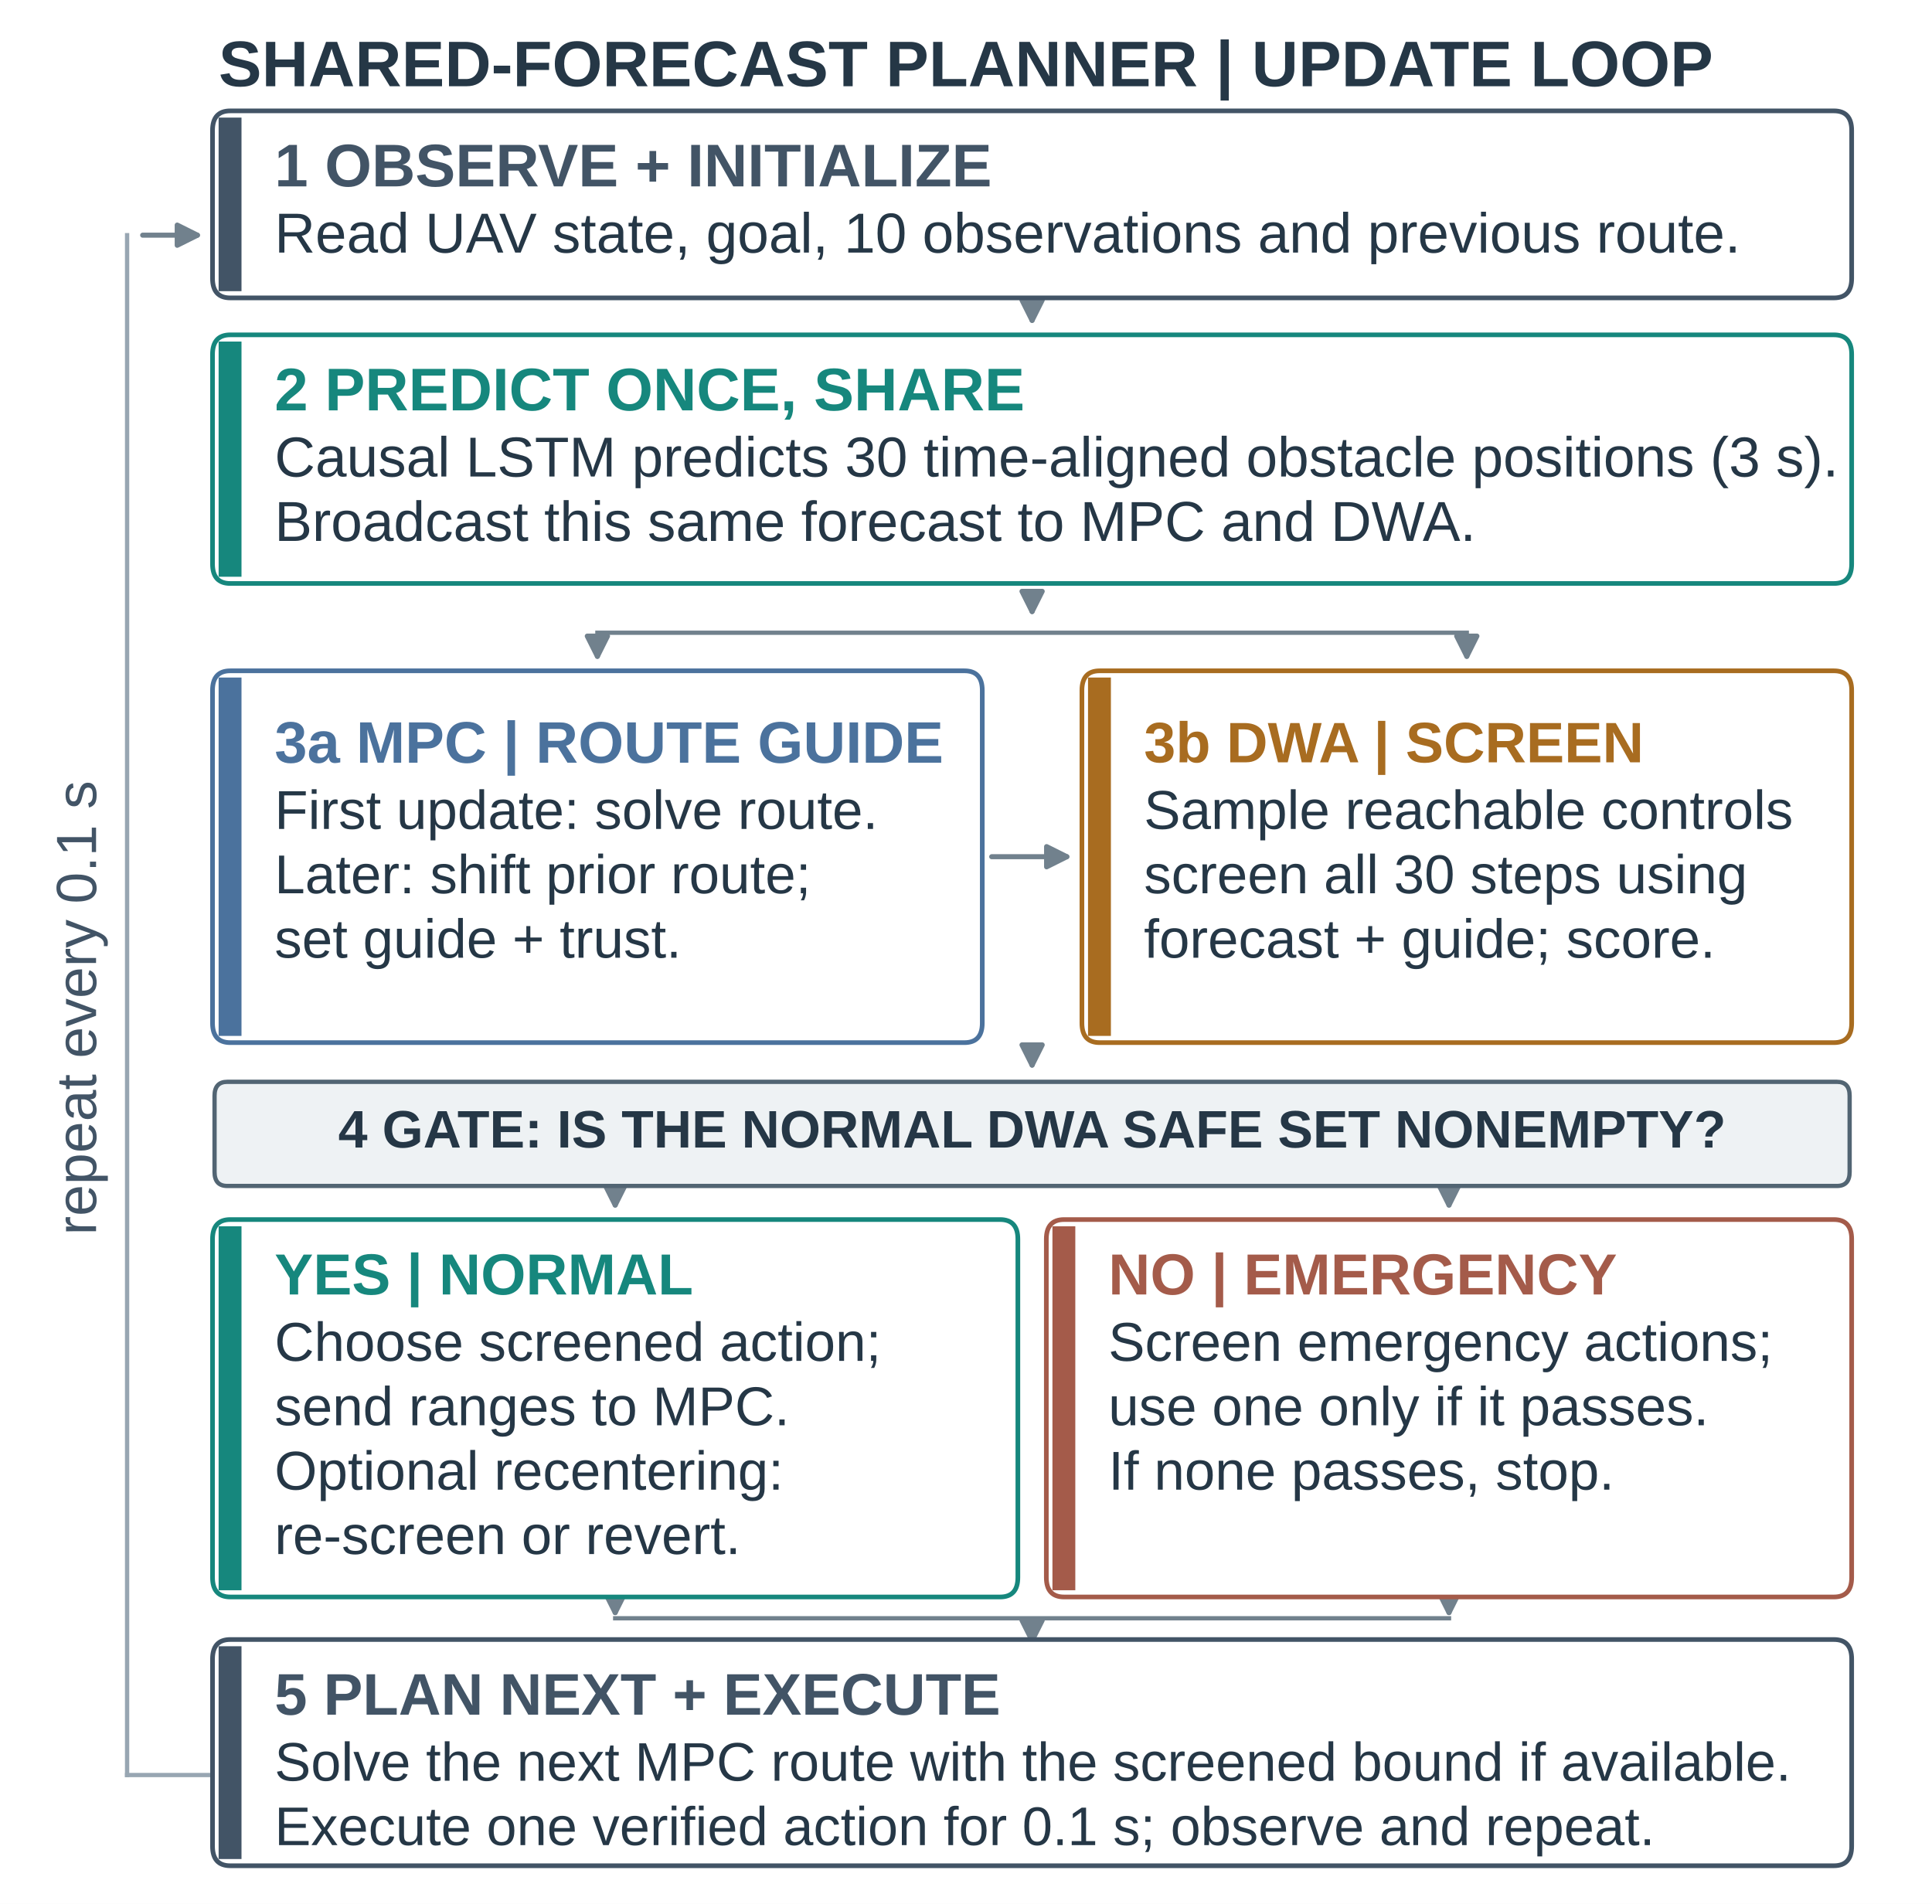
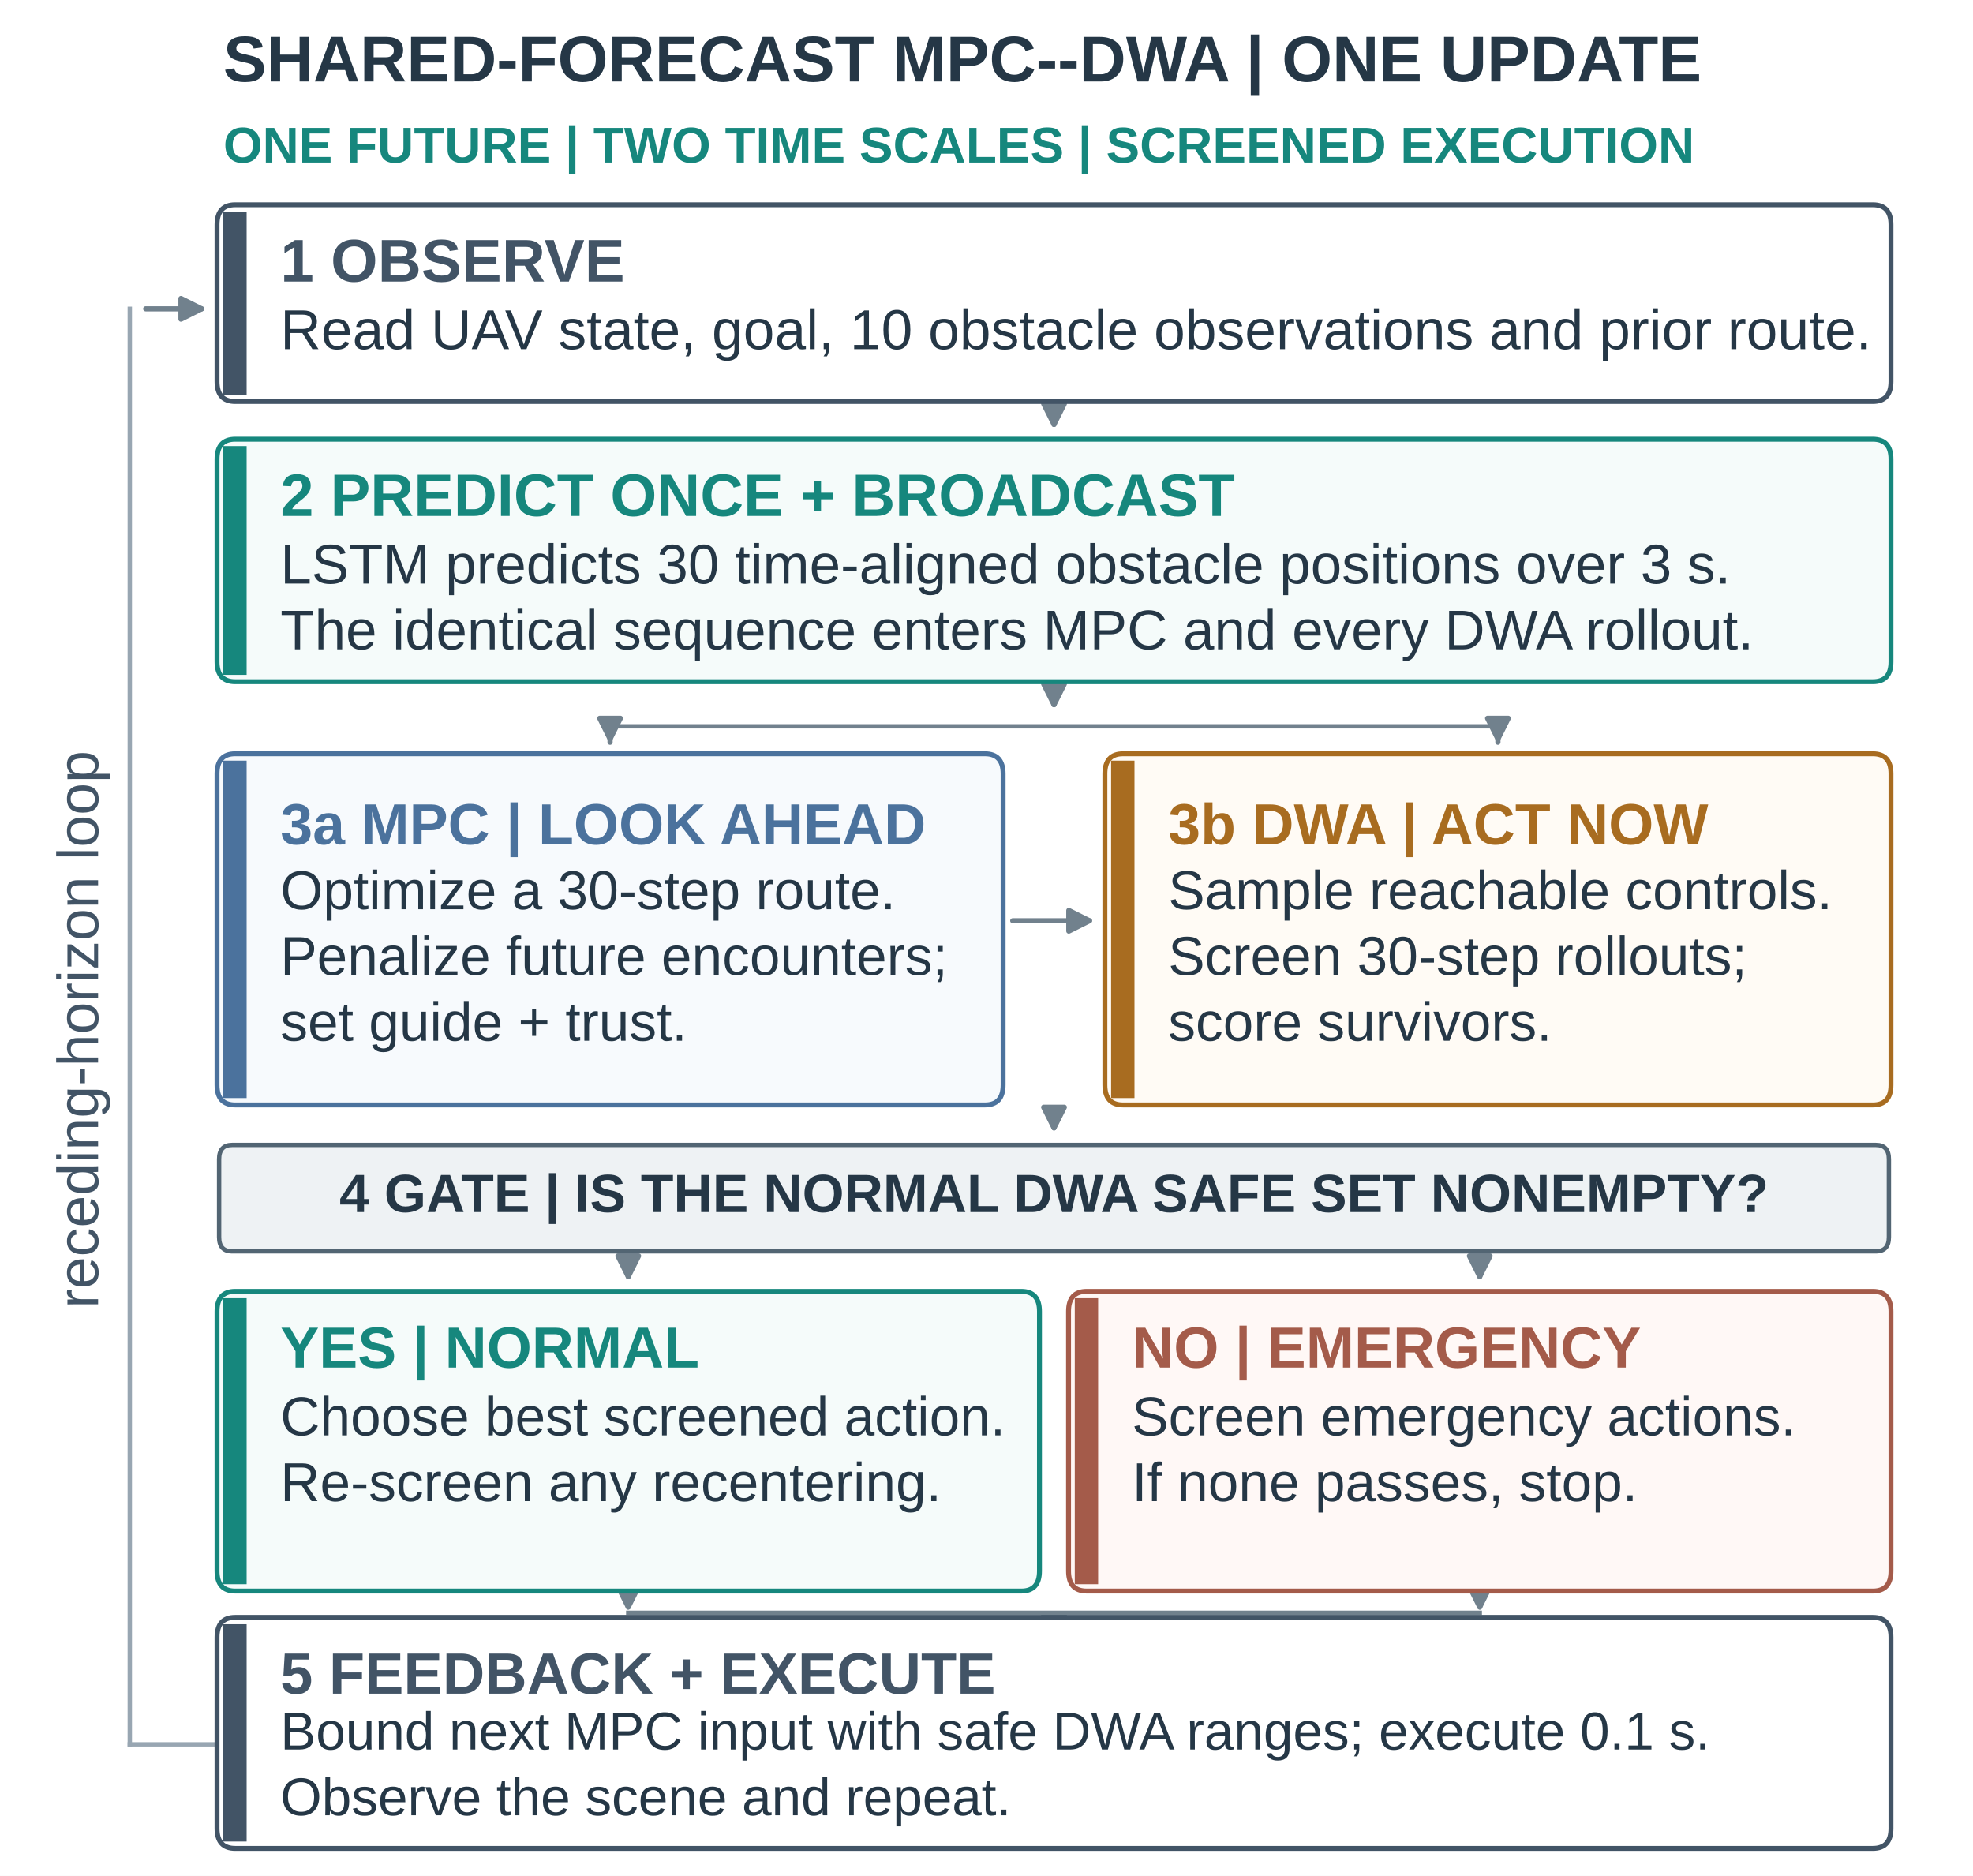
- <svg xmlns="http://www.w3.org/2000/svg" width="248.4pt" height="244.8pt" viewBox="0 0 248.4 244.8" version="1.1">
+ <svg xmlns="http://www.w3.org/2000/svg" width="248.4pt" height="236.16pt" viewBox="0 0 248.4 236.16" version="1.1">
  <defs>
    <style type="text/css">*{stroke-linejoin: round; stroke-linecap: butt}</style>
  </defs>
  <g id="figure_1">
    <g id="patch_1">
-       <path d="M 0 244.8 L 248.4 244.8 L 248.4 0 L 0 0 z " style="fill: #ffffff" />
+       <path d="M 0 236.16 L 248.4 236.16 L 248.4 0 L 0 0 z " style="fill: #ffffff" />
    </g>
    <g id="axes_1">
      <g id="patch_2">
-         <path d="M 132.698 39.443 Q 132.698 40.682 132.698 41.195 " style="fill: none; stroke: #71818d; stroke-width: 0.65; stroke-linecap: round" />
-         <path d="M 133.998 38.595 L 132.698 41.195 L 131.398 38.595 z " style="fill: #71818d; stroke: #71818d; stroke-width: 0.65; stroke-linecap: round" />
+         <path d="M 132.698 51.683 Q 132.698 52.922 132.698 53.435 " style="fill: none; stroke: #71818d; stroke-width: 0.65; stroke-linecap: round" />
+         <path d="M 133.998 50.835 L 132.698 53.435 L 131.398 50.835 z " style="fill: #71818d; stroke: #71818d; stroke-width: 0.65; stroke-linecap: round" />
      </g>
      <g id="patch_3">
-         <path d="M 132.698 76.16 Q 132.698 77.761 132.698 78.635 " style="fill: none; stroke: #71818d; stroke-width: 0.65; stroke-linecap: round" />
-         <path d="M 133.998 76.035 L 132.698 78.635 L 131.398 76.035 z " style="fill: #71818d; stroke: #71818d; stroke-width: 0.65; stroke-linecap: round" />
+         <path d="M 132.698 86.963 Q 132.698 88.202 132.698 88.715 " style="fill: none; stroke: #71818d; stroke-width: 0.65; stroke-linecap: round" />
+         <path d="M 133.998 86.115 L 132.698 88.715 L 131.398 86.115 z " style="fill: #71818d; stroke: #71818d; stroke-width: 0.65; stroke-linecap: round" />
      </g>
      <g id="line2d_1">
-         <path d="M 76.808 81.36 L 188.588 81.36 " clip-path="url(#pcd29ad0113)" style="fill: none; stroke: #71818d; stroke-width: 0.55; stroke-linecap: square" />
+         <path d="M 76.808 91.44 L 188.588 91.44 " clip-path="url(#p80d3b3f222)" style="fill: none; stroke: #71818d; stroke-width: 0.55; stroke-linecap: square" />
      </g>
      <g id="patch_4">
-         <path d="M 76.808 83.36 Q 76.808 84.239 76.808 84.392 " style="fill: none; stroke: #71818d; stroke-width: 0.65; stroke-linecap: round" />
-         <path d="M 78.108 81.792 L 76.808 84.392 L 75.508 81.792 z " style="fill: #71818d; stroke: #71818d; stroke-width: 0.65; stroke-linecap: round" />
+         <path d="M 76.808 93.444 Q 76.808 93.6 76.808 93.029 " style="fill: none; stroke: #71818d; stroke-width: 0.65; stroke-linecap: round" />
+         <path d="M 78.108 90.429 L 76.808 93.029 L 75.508 90.429 z " style="fill: #71818d; stroke: #71818d; stroke-width: 0.65; stroke-linecap: round" />
      </g>
      <g id="patch_5">
-         <path d="M 188.588 83.36 Q 188.588 84.239 188.588 84.392 " style="fill: none; stroke: #71818d; stroke-width: 0.65; stroke-linecap: round" />
-         <path d="M 189.888 81.792 L 188.588 84.392 L 187.288 81.792 z " style="fill: #71818d; stroke: #71818d; stroke-width: 0.65; stroke-linecap: round" />
+         <path d="M 188.588 93.444 Q 188.588 93.6 188.588 93.029 " style="fill: none; stroke: #71818d; stroke-width: 0.65; stroke-linecap: round" />
+         <path d="M 189.888 90.429 L 188.588 93.029 L 187.288 90.429 z " style="fill: #71818d; stroke: #71818d; stroke-width: 0.65; stroke-linecap: round" />
      </g>
      <g id="patch_6">
-         <path d="M 127.505 110.16 Q 132.698 110.16 137.163 110.16 " style="fill: none; stroke: #71818d; stroke-width: 0.65; stroke-linecap: round" />
-         <path d="M 134.563 108.86 L 137.163 110.16 L 134.563 111.46 z " style="fill: #71818d; stroke: #71818d; stroke-width: 0.65; stroke-linecap: round" />
+         <path d="M 127.505 115.92 Q 132.698 115.92 137.163 115.92 " style="fill: none; stroke: #71818d; stroke-width: 0.65; stroke-linecap: round" />
+         <path d="M 134.563 114.62 L 137.163 115.92 L 134.563 117.22 z " style="fill: #71818d; stroke: #71818d; stroke-width: 0.65; stroke-linecap: round" />
      </g>
      <g id="patch_7">
-         <path d="M 132.698 135.203 Q 132.698 136.442 132.698 136.955 " style="fill: none; stroke: #71818d; stroke-width: 0.65; stroke-linecap: round" />
-         <path d="M 133.998 134.355 L 132.698 136.955 L 131.398 134.355 z " style="fill: #71818d; stroke: #71818d; stroke-width: 0.65; stroke-linecap: round" />
+         <path d="M 132.698 140.243 Q 132.698 141.482 132.698 141.995 " style="fill: none; stroke: #71818d; stroke-width: 0.65; stroke-linecap: round" />
+         <path d="M 133.998 139.395 L 132.698 141.995 L 131.398 139.395 z " style="fill: #71818d; stroke: #71818d; stroke-width: 0.65; stroke-linecap: round" />
      </g>
      <g id="patch_8">
-         <path d="M 79.096 153.92 Q 79.096 154.799 79.096 154.952 " style="fill: none; stroke: #71818d; stroke-width: 0.65; stroke-linecap: round" />
-         <path d="M 80.396 152.352 L 79.096 154.952 L 77.796 152.352 z " style="fill: #71818d; stroke: #71818d; stroke-width: 0.65; stroke-linecap: round" />
+         <path d="M 79.096 158.963 Q 79.096 160.202 79.096 160.715 " style="fill: none; stroke: #71818d; stroke-width: 0.65; stroke-linecap: round" />
+         <path d="M 80.396 158.115 L 79.096 160.715 L 77.796 158.115 z " style="fill: #71818d; stroke: #71818d; stroke-width: 0.65; stroke-linecap: round" />
      </g>
      <g id="patch_9">
-         <path d="M 186.3 153.92 Q 186.3 154.799 186.3 154.952 " style="fill: none; stroke: #71818d; stroke-width: 0.65; stroke-linecap: round" />
-         <path d="M 187.6 152.352 L 186.3 154.952 L 185 152.352 z " style="fill: #71818d; stroke: #71818d; stroke-width: 0.65; stroke-linecap: round" />
+         <path d="M 186.3 158.963 Q 186.3 160.202 186.3 160.715 " style="fill: none; stroke: #71818d; stroke-width: 0.65; stroke-linecap: round" />
+         <path d="M 187.6 158.115 L 186.3 160.715 L 185 158.115 z " style="fill: #71818d; stroke: #71818d; stroke-width: 0.65; stroke-linecap: round" />
      </g>
      <g id="patch_10">
-         <path d="M 79.096 206.48 Q 79.096 207.28 79.096 207.353 " style="fill: none; stroke: #71818d; stroke-width: 0.65; stroke-linecap: round" />
-         <path d="M 80.396 204.753 L 79.096 207.353 L 77.796 204.753 z " style="fill: #71818d; stroke: #71818d; stroke-width: 0.65; stroke-linecap: round" />
+         <path d="M 79.096 201.44 Q 79.096 202.24 79.096 202.313 " style="fill: none; stroke: #71818d; stroke-width: 0.65; stroke-linecap: round" />
+         <path d="M 80.396 199.713 L 79.096 202.313 L 77.796 199.713 z " style="fill: #71818d; stroke: #71818d; stroke-width: 0.65; stroke-linecap: round" />
      </g>
      <g id="patch_11">
-         <path d="M 186.3 206.48 Q 186.3 207.28 186.3 207.353 " style="fill: none; stroke: #71818d; stroke-width: 0.65; stroke-linecap: round" />
-         <path d="M 187.6 204.753 L 186.3 207.353 L 185 204.753 z " style="fill: #71818d; stroke: #71818d; stroke-width: 0.65; stroke-linecap: round" />
+         <path d="M 186.3 201.44 Q 186.3 202.24 186.3 202.313 " style="fill: none; stroke: #71818d; stroke-width: 0.65; stroke-linecap: round" />
+         <path d="M 187.6 199.713 L 186.3 202.313 L 185 199.713 z " style="fill: #71818d; stroke: #71818d; stroke-width: 0.65; stroke-linecap: round" />
      </g>
      <g id="line2d_2">
-         <path d="M 79.096 208.08 L 186.3 208.08 " clip-path="url(#pcd29ad0113)" style="fill: none; stroke: #71818d; stroke-width: 0.55; stroke-linecap: square" />
+         <path d="M 79.096 203.04 L 186.3 203.04 " clip-path="url(#p80d3b3f222)" style="fill: none; stroke: #71818d; stroke-width: 0.55; stroke-linecap: square" />
      </g>
      <g id="patch_12">
-         <path d="M 132.698 210.08 Q 132.698 210.88 132.698 210.953 " style="fill: none; stroke: #71818d; stroke-width: 0.65; stroke-linecap: round" />
-         <path d="M 133.998 208.353 L 132.698 210.953 L 131.398 208.353 z " style="fill: #71818d; stroke: #71818d; stroke-width: 0.65; stroke-linecap: round" />
+         <path d="M 132.698 205.04 Q 132.698 205.84 132.698 205.913 " style="fill: none; stroke: #71818d; stroke-width: 0.65; stroke-linecap: round" />
+         <path d="M 133.998 203.313 L 132.698 205.913 L 131.398 203.313 z " style="fill: #71818d; stroke: #71818d; stroke-width: 0.65; stroke-linecap: round" />
      </g>
      <g id="line2d_3">
-         <path d="M 16.342 228.24 L 16.342 30.24 " clip-path="url(#pcd29ad0113)" style="fill: none; stroke: #98a6b2; stroke-width: 0.55; stroke-linecap: square" />
+         <path d="M 16.342 219.6 L 16.342 38.88 " clip-path="url(#p80d3b3f222)" style="fill: none; stroke: #98a6b2; stroke-width: 0.55; stroke-linecap: square" />
      </g>
      <g id="line2d_4">
-         <path d="M 16.342 228.24 L 28.108 228.24 " clip-path="url(#pcd29ad0113)" style="fill: none; stroke: #98a6b2; stroke-width: 0.55; stroke-linecap: square" />
+         <path d="M 16.342 219.6 L 28.108 219.6 " clip-path="url(#p80d3b3f222)" style="fill: none; stroke: #98a6b2; stroke-width: 0.55; stroke-linecap: square" />
      </g>
      <g id="patch_13">
-         <path d="M 18.344 30.24 Q 22.228 30.24 25.384 30.24 " style="fill: none; stroke: #71818d; stroke-width: 0.65; stroke-linecap: round" />
-         <path d="M 22.784 28.94 L 25.384 30.24 L 22.784 31.54 z " style="fill: #71818d; stroke: #71818d; stroke-width: 0.65; stroke-linecap: round" />
+         <path d="M 18.344 38.88 Q 22.228 38.88 25.384 38.88 " style="fill: none; stroke: #71818d; stroke-width: 0.65; stroke-linecap: round" />
+         <path d="M 22.784 37.58 L 25.384 38.88 L 22.784 40.18 z " style="fill: #71818d; stroke: #71818d; stroke-width: 0.65; stroke-linecap: round" />
      </g>
      <g id="patch_14">
-         <path d="M 29.612 38.304 L 235.784 38.304 Q 238.072 38.304 238.072 35.784 L 238.072 16.776 Q 238.072 14.256 235.784 14.256 L 29.612 14.256 Q 27.324 14.256 27.324 16.776 L 27.324 35.784 Q 27.324 38.304 29.612 38.304 z " clip-path="url(#pcd29ad0113)" style="fill: #ffffff; stroke: #425466; stroke-width: 0.6; stroke-linejoin: miter" />
+         <path d="M 29.612 50.544 L 235.784 50.544 Q 238.072 50.544 238.072 48.024 L 238.072 28.296 Q 238.072 25.776 235.784 25.776 L 29.612 25.776 Q 27.324 25.776 27.324 28.296 L 27.324 48.024 Q 27.324 50.544 29.612 50.544 z " clip-path="url(#p80d3b3f222)" style="fill: #ffffff; stroke: #425466; stroke-width: 0.62; stroke-linejoin: miter" />
      </g>
      <g id="patch_15">
-         <path d="M 28.108 37.44 L 31.05 37.44 L 31.05 15.12 L 28.108 15.12 z " clip-path="url(#pcd29ad0113)" style="fill: #425466" />
+         <path d="M 28.108 49.68 L 31.05 49.68 L 31.05 26.64 L 28.108 26.64 z " clip-path="url(#p80d3b3f222)" style="fill: #425466" />
      </g>
      <g id="patch_16">
-         <path d="M 29.612 75.024 L 235.784 75.024 Q 238.072 75.024 238.072 72.504 L 238.072 45.576 Q 238.072 43.056 235.784 43.056 L 29.612 43.056 Q 27.324 43.056 27.324 45.576 L 27.324 72.504 Q 27.324 75.024 29.612 75.024 z " clip-path="url(#pcd29ad0113)" style="fill: #ffffff; stroke: #16877d; stroke-width: 0.6; stroke-linejoin: miter" />
+         <path d="M 29.612 85.824 L 235.784 85.824 Q 238.072 85.824 238.072 83.304 L 238.072 57.816 Q 238.072 55.296 235.784 55.296 L 29.612 55.296 Q 27.324 55.296 27.324 57.816 L 27.324 83.304 Q 27.324 85.824 29.612 85.824 z " clip-path="url(#p80d3b3f222)" style="fill: #f5fbfa; stroke: #16877d; stroke-width: 0.62; stroke-linejoin: miter" />
      </g>
      <g id="patch_17">
-         <path d="M 28.108 74.16 L 31.05 74.16 L 31.05 43.92 L 28.108 43.92 z " clip-path="url(#pcd29ad0113)" style="fill: #16877d" />
+         <path d="M 28.108 84.96 L 31.05 84.96 L 31.05 56.16 L 28.108 56.16 z " clip-path="url(#p80d3b3f222)" style="fill: #16877d" />
      </g>
      <g id="patch_18">
-         <path d="M 29.612 134.064 L 124.004 134.064 Q 126.292 134.064 126.292 131.544 L 126.292 88.776 Q 126.292 86.256 124.004 86.256 L 29.612 86.256 Q 27.324 86.256 27.324 88.776 L 27.324 131.544 Q 27.324 134.064 29.612 134.064 z " clip-path="url(#pcd29ad0113)" style="fill: #ffffff; stroke: #4b729d; stroke-width: 0.6; stroke-linejoin: miter" />
+         <path d="M 29.612 139.104 L 124.004 139.104 Q 126.292 139.104 126.292 136.584 L 126.292 97.416 Q 126.292 94.896 124.004 94.896 L 29.612 94.896 Q 27.324 94.896 27.324 97.416 L 27.324 136.584 Q 27.324 139.104 29.612 139.104 z " clip-path="url(#p80d3b3f222)" style="fill: #f7fafd; stroke: #4b729d; stroke-width: 0.62; stroke-linejoin: miter" />
      </g>
      <g id="patch_19">
-         <path d="M 28.108 133.2 L 31.05 133.2 L 31.05 87.12 L 28.108 87.12 z " clip-path="url(#pcd29ad0113)" style="fill: #4b729d" />
+         <path d="M 28.108 138.24 L 31.05 138.24 L 31.05 95.76 L 28.108 95.76 z " clip-path="url(#p80d3b3f222)" style="fill: #4b729d" />
      </g>
      <g id="patch_20">
-         <path d="M 141.392 134.064 L 235.784 134.064 Q 238.072 134.064 238.072 131.544 L 238.072 88.776 Q 238.072 86.256 235.784 86.256 L 141.392 86.256 Q 139.104 86.256 139.104 88.776 L 139.104 131.544 Q 139.104 134.064 141.392 134.064 z " clip-path="url(#pcd29ad0113)" style="fill: #ffffff; stroke: #a86c20; stroke-width: 0.6; stroke-linejoin: miter" />
+         <path d="M 141.392 139.104 L 235.784 139.104 Q 238.072 139.104 238.072 136.584 L 238.072 97.416 Q 238.072 94.896 235.784 94.896 L 141.392 94.896 Q 139.104 94.896 139.104 97.416 L 139.104 136.584 Q 139.104 139.104 141.392 139.104 z " clip-path="url(#p80d3b3f222)" style="fill: #fffbf5; stroke: #a86c20; stroke-width: 0.62; stroke-linejoin: miter" />
      </g>
      <g id="patch_21">
-         <path d="M 139.888 133.2 L 142.83 133.2 L 142.83 87.12 L 139.888 87.12 z " clip-path="url(#pcd29ad0113)" style="fill: #a86c20" />
+         <path d="M 139.888 138.24 L 142.83 138.24 L 142.83 95.76 L 139.888 95.76 z " clip-path="url(#p80d3b3f222)" style="fill: #a86c20" />
      </g>
      <g id="patch_22">
-         <path d="M 29.22 152.496 L 236.176 152.496 Q 237.81 152.496 237.81 150.696 L 237.81 140.904 Q 237.81 139.104 236.176 139.104 L 29.22 139.104 Q 27.585 139.104 27.585 140.904 L 27.585 150.696 Q 27.585 152.496 29.22 152.496 z " clip-path="url(#pcd29ad0113)" style="fill: #eef2f4; stroke: #526573; stroke-width: 0.55; stroke-linejoin: miter" />
+         <path d="M 29.22 157.536 L 236.176 157.536 Q 237.81 157.536 237.81 155.736 L 237.81 145.944 Q 237.81 144.144 236.176 144.144 L 29.22 144.144 Q 27.585 144.144 27.585 145.944 L 27.585 155.736 Q 27.585 157.536 29.22 157.536 z " clip-path="url(#p80d3b3f222)" style="fill: #eef2f4; stroke: #526573; stroke-width: 0.55; stroke-linejoin: miter" />
      </g>
      <g id="patch_23">
-         <path d="M 29.612 205.344 L 128.58 205.344 Q 130.868 205.344 130.868 202.824 L 130.868 159.336 Q 130.868 156.816 128.58 156.816 L 29.612 156.816 Q 27.324 156.816 27.324 159.336 L 27.324 202.824 Q 27.324 205.344 29.612 205.344 z " clip-path="url(#pcd29ad0113)" style="fill: #ffffff; stroke: #16877d; stroke-width: 0.6; stroke-linejoin: miter" />
+         <path d="M 29.612 200.304 L 128.58 200.304 Q 130.868 200.304 130.868 197.784 L 130.868 165.096 Q 130.868 162.576 128.58 162.576 L 29.612 162.576 Q 27.324 162.576 27.324 165.096 L 27.324 197.784 Q 27.324 200.304 29.612 200.304 z " clip-path="url(#p80d3b3f222)" style="fill: #f5fbfa; stroke: #16877d; stroke-width: 0.62; stroke-linejoin: miter" />
      </g>
      <g id="patch_24">
-         <path d="M 28.108 204.48 L 31.05 204.48 L 31.05 157.68 L 28.108 157.68 z " clip-path="url(#pcd29ad0113)" style="fill: #16877d" />
+         <path d="M 28.108 199.44 L 31.05 199.44 L 31.05 163.44 L 28.108 163.44 z " clip-path="url(#p80d3b3f222)" style="fill: #16877d" />
      </g>
      <g id="patch_25">
-         <path d="M 136.816 205.344 L 235.784 205.344 Q 238.072 205.344 238.072 202.824 L 238.072 159.336 Q 238.072 156.816 235.784 156.816 L 136.816 156.816 Q 134.528 156.816 134.528 159.336 L 134.528 202.824 Q 134.528 205.344 136.816 205.344 z " clip-path="url(#pcd29ad0113)" style="fill: #ffffff; stroke: #a45b4a; stroke-width: 0.6; stroke-linejoin: miter" />
+         <path d="M 136.816 200.304 L 235.784 200.304 Q 238.072 200.304 238.072 197.784 L 238.072 165.096 Q 238.072 162.576 235.784 162.576 L 136.816 162.576 Q 134.528 162.576 134.528 165.096 L 134.528 197.784 Q 134.528 200.304 136.816 200.304 z " clip-path="url(#p80d3b3f222)" style="fill: #fff8f6; stroke: #a45b4a; stroke-width: 0.62; stroke-linejoin: miter" />
      </g>
      <g id="patch_26">
-         <path d="M 135.313 204.48 L 138.254 204.48 L 138.254 157.68 L 135.313 157.68 z " clip-path="url(#pcd29ad0113)" style="fill: #a45b4a" />
+         <path d="M 135.313 199.44 L 138.254 199.44 L 138.254 163.44 L 135.313 163.44 z " clip-path="url(#p80d3b3f222)" style="fill: #a45b4a" />
      </g>
      <g id="patch_27">
-         <path d="M 29.612 239.904 L 235.784 239.904 Q 238.072 239.904 238.072 237.384 L 238.072 213.336 Q 238.072 210.816 235.784 210.816 L 29.612 210.816 Q 27.324 210.816 27.324 213.336 L 27.324 237.384 Q 27.324 239.904 29.612 239.904 z " clip-path="url(#pcd29ad0113)" style="fill: #ffffff; stroke: #425466; stroke-width: 0.6; stroke-linejoin: miter" />
+         <path d="M 29.612 232.704 L 235.784 232.704 Q 238.072 232.704 238.072 230.184 L 238.072 206.136 Q 238.072 203.616 235.784 203.616 L 29.612 203.616 Q 27.324 203.616 27.324 206.136 L 27.324 230.184 Q 27.324 232.704 29.612 232.704 z " clip-path="url(#p80d3b3f222)" style="fill: #ffffff; stroke: #425466; stroke-width: 0.62; stroke-linejoin: miter" />
      </g>
      <g id="patch_28">
-         <path d="M 28.108 239.04 L 31.05 239.04 L 31.05 211.68 L 28.108 211.68 z " clip-path="url(#pcd29ad0113)" style="fill: #425466" />
+         <path d="M 28.108 231.84 L 31.05 231.84 L 31.05 204.48 L 28.108 204.48 z " clip-path="url(#p80d3b3f222)" style="fill: #425466" />
      </g>
      <g id="text_1">
-         <text style="font-weight: 700; font-size: 8.3px; font-family: 'Arial', 'Helvetica', 'DejaVu Sans', sans-serif; text-anchor: start; fill: #253746" x="28.108" y="11.083" transform="rotate(-0 28.10842 11.08263)">SHARED-FORECAST PLANNER  |  UPDATE LOOP</text>
+         <text style="font-weight: 700; font-size: 8.15px; font-family: 'Arial', 'Helvetica', 'DejaVu Sans', sans-serif; text-anchor: start; fill: #253746" x="28.108" y="10.253" transform="rotate(-0 28.10842 10.25342)">SHARED-FORECAST MPC--DWA  |  ONE UPDATE</text>
      </g>
      <g id="text_2">
-         <text style="font-weight: 700; font-size: 7.75px; font-family: 'Arial', 'Helvetica', 'DejaVu Sans', sans-serif; text-anchor: start; fill: #425466" x="35.299" y="23.966" transform="rotate(-0 35.29895 23.96561)">1  OBSERVE + INITIALIZE</text>
+         <text style="font-weight: 700; font-size: 6.35px; font-family: 'Arial', 'Helvetica', 'DejaVu Sans', sans-serif; text-anchor: start; fill: #16877d" x="28.108" y="20.463" transform="rotate(-0 28.10842 20.46297)">ONE FUTURE  |  TWO TIME SCALES  |  SCREENED EXECUTION</text>
      </g>
      <g id="text_3">
-         <text style="font-size: 7.25px; font-family: 'Arial', 'Helvetica', 'DejaVu Sans', sans-serif; text-anchor: start; fill: #253746" x="35.299" y="32.476" transform="rotate(-0 35.29895 32.47615)">Read UAV state, goal, 10 observations and previous route.</text>
+         <text style="font-weight: 700; font-size: 7.6px; font-family: 'Arial', 'Helvetica', 'DejaVu Sans', sans-serif; text-anchor: start; fill: #425466" x="35.299" y="35.447" transform="rotate(-0 35.29895 35.4468)">1  OBSERVE</text>
      </g>
      <g id="text_4">
-         <text style="font-weight: 700; font-size: 7.75px; font-family: 'Arial', 'Helvetica', 'DejaVu Sans', sans-serif; text-anchor: start; fill: #16877d" x="35.299" y="52.766" transform="rotate(-0 35.29895 52.76561)">2  PREDICT ONCE, SHARE</text>
+         <text style="font-size: 7.1px; font-family: 'Arial', 'Helvetica', 'DejaVu Sans', sans-serif; text-anchor: start; fill: #253746" x="35.299" y="43.957" transform="rotate(-0 35.29895 43.95733)">Read UAV state, goal, 10 obstacle observations and prior route.</text>
      </g>
      <g id="text_5">
-         <text style="font-size: 7.25px; font-family: 'Arial', 'Helvetica', 'DejaVu Sans', sans-serif; text-anchor: start; fill: #253746" x="35.299" y="61.276" transform="rotate(-0 35.29895 61.27615)">Causal LSTM predicts 30 time-aligned obstacle positions (3 s).</text>
+         <text style="font-weight: 700; font-size: 7.55px; font-family: 'Arial', 'Helvetica', 'DejaVu Sans', sans-serif; text-anchor: start; fill: #16877d" x="35.299" y="64.954" transform="rotate(-0 35.29895 64.95386)">2  PREDICT ONCE + BROADCAST</text>
      </g>
      <g id="text_6">
-         <text style="font-size: 7.25px; font-family: 'Arial', 'Helvetica', 'DejaVu Sans', sans-serif; text-anchor: start; fill: #253746" x="35.299" y="69.556" transform="rotate(-0 35.29895 69.55622)">Broadcast this same forecast to MPC and DWA.</text>
+         <text style="font-size: 7.05px; font-family: 'Arial', 'Helvetica', 'DejaVu Sans', sans-serif; text-anchor: start; fill: #253746" x="35.299" y="73.464" transform="rotate(-0 35.29895 73.46439)">LSTM predicts 30 time-aligned obstacle positions over 3 s.</text>
      </g>
      <g id="text_7">
-         <text style="font-weight: 700; font-size: 7.55px; font-family: 'Arial', 'Helvetica', 'DejaVu Sans', sans-serif; text-anchor: start; fill: #4b729d" x="35.299" y="98.074" transform="rotate(-0 35.29895 98.07378)">3a  MPC | ROUTE GUIDE</text>
+         <text style="font-size: 7.05px; font-family: 'Arial', 'Helvetica', 'DejaVu Sans', sans-serif; text-anchor: start; fill: #253746" x="35.299" y="81.744" transform="rotate(-0 35.29895 81.74439)">The identical sequence enters MPC and every DWA rollout.</text>
      </g>
      <g id="text_8">
-         <text style="font-size: 7.05px; font-family: 'Arial', 'Helvetica', 'DejaVu Sans', sans-serif; text-anchor: start; fill: #253746" x="35.299" y="106.584" transform="rotate(-0 35.29895 106.5845)">First update: solve route.</text>
+         <text style="font-weight: 700; font-size: 7.3px; font-family: 'Arial', 'Helvetica', 'DejaVu Sans', sans-serif; text-anchor: start; fill: #4b729d" x="35.299" y="106.289" transform="rotate(-0 35.29895 106.2891)">3a  MPC | LOOK AHEAD</text>
      </g>
      <g id="text_9">
-         <text style="font-size: 7.05px; font-family: 'Arial', 'Helvetica', 'DejaVu Sans', sans-serif; text-anchor: start; fill: #253746" x="35.299" y="114.864" transform="rotate(-0 35.29895 114.8645)">Later: shift prior route;</text>
+         <text style="font-size: 6.9px; font-family: 'Arial', 'Helvetica', 'DejaVu Sans', sans-serif; text-anchor: start; fill: #253746" x="35.299" y="114.468" transform="rotate(-0 35.29895 114.4676)">Optimize a 30-step route.</text>
      </g>
      <g id="text_10">
-         <text style="font-size: 7.05px; font-family: 'Arial', 'Helvetica', 'DejaVu Sans', sans-serif; text-anchor: start; fill: #253746" x="35.299" y="123.144" transform="rotate(-0 35.29895 123.1444)">set guide + trust.</text>
+         <text style="font-size: 6.9px; font-family: 'Arial', 'Helvetica', 'DejaVu Sans', sans-serif; text-anchor: start; fill: #253746" x="35.299" y="122.746" transform="rotate(-0 35.29895 122.7456)">Penalize future encounters;</text>
      </g>
      <g id="text_11">
-         <text style="font-weight: 700; font-size: 7.35px; font-family: 'Arial', 'Helvetica', 'DejaVu Sans', sans-serif; text-anchor: start; fill: #a86c20" x="147.079" y="98.022" transform="rotate(-0 147.0789 98.02203)">3b  DWA | SCREEN</text>
+         <text style="font-size: 6.9px; font-family: 'Arial', 'Helvetica', 'DejaVu Sans', sans-serif; text-anchor: start; fill: #253746" x="35.299" y="131.026" transform="rotate(-0 35.29895 131.0256)">set guide + trust.</text>
      </g>
      <g id="text_12">
-         <text style="font-size: 7.05px; font-family: 'Arial', 'Helvetica', 'DejaVu Sans', sans-serif; text-anchor: start; fill: #253746" x="147.079" y="106.584" transform="rotate(-0 147.0789 106.5845)">Sample reachable controls</text>
+         <text style="font-weight: 700; font-size: 7.3px; font-family: 'Arial', 'Helvetica', 'DejaVu Sans', sans-serif; text-anchor: start; fill: #a86c20" x="147.079" y="106.289" transform="rotate(-0 147.0789 106.2891)">3b  DWA | ACT NOW</text>
      </g>
      <g id="text_13">
-         <text style="font-size: 7.05px; font-family: 'Arial', 'Helvetica', 'DejaVu Sans', sans-serif; text-anchor: start; fill: #253746" x="147.079" y="114.864" transform="rotate(-0 147.0789 114.8644)">screen all 30 steps using</text>
+         <text style="font-size: 6.9px; font-family: 'Arial', 'Helvetica', 'DejaVu Sans', sans-serif; text-anchor: start; fill: #253746" x="147.079" y="114.466" transform="rotate(-0 147.0789 114.4656)">Sample reachable controls.</text>
      </g>
      <g id="text_14">
-         <text style="font-size: 7.05px; font-family: 'Arial', 'Helvetica', 'DejaVu Sans', sans-serif; text-anchor: start; fill: #253746" x="147.079" y="123.144" transform="rotate(-0 147.0789 123.1444)">forecast + guide; score.</text>
+         <text style="font-size: 6.9px; font-family: 'Arial', 'Helvetica', 'DejaVu Sans', sans-serif; text-anchor: start; fill: #253746" x="147.079" y="122.746" transform="rotate(-0 147.0789 122.7456)">Screen 30-step rollouts;</text>
      </g>
      <g id="text_15">
-         <text style="font-weight: 700; font-size: 6.78px; font-family: 'Arial', 'Helvetica', 'DejaVu Sans', sans-serif; text-anchor: middle; fill: #253746" x="132.698" y="147.555" transform="rotate(-0 132.6979 147.5546)">4  GATE: IS THE NORMAL DWA SAFE SET NONEMPTY?</text>
+         <text style="font-size: 6.9px; font-family: 'Arial', 'Helvetica', 'DejaVu Sans', sans-serif; text-anchor: start; fill: #253746" x="147.079" y="131.026" transform="rotate(-0 147.0789 131.0256)">score survivors.</text>
      </g>
      <g id="text_16">
-         <text style="font-weight: 700; font-size: 7.45px; font-family: 'Arial', 'Helvetica', 'DejaVu Sans', sans-serif; text-anchor: start; fill: #16877d" x="35.299" y="166.448" transform="rotate(-0 35.29895 166.4479)">YES  |  NORMAL</text>
+         <text style="font-weight: 700; font-size: 6.78px; font-family: 'Arial', 'Helvetica', 'DejaVu Sans', sans-serif; text-anchor: middle; fill: #253746" x="132.698" y="152.595" transform="rotate(-0 132.6979 152.5945)">4  GATE  |  IS THE NORMAL DWA SAFE SET NONEMPTY?</text>
      </g>
      <g id="text_17">
-         <text style="font-size: 7.05px; font-family: 'Arial', 'Helvetica', 'DejaVu Sans', sans-serif; text-anchor: start; fill: #253746" x="35.299" y="174.984" transform="rotate(-0 35.29895 174.9845)">Choose screened action;</text>
+         <text style="font-weight: 700; font-size: 7.3px; font-family: 'Arial', 'Helvetica', 'DejaVu Sans', sans-serif; text-anchor: start; fill: #16877d" x="35.299" y="172.169" transform="rotate(-0 35.29895 172.1691)">YES  |  NORMAL</text>
      </g>
      <g id="text_18">
-         <text style="font-size: 7.05px; font-family: 'Arial', 'Helvetica', 'DejaVu Sans', sans-serif; text-anchor: start; fill: #253746" x="35.299" y="183.264" transform="rotate(-0 35.29895 183.2644)">send ranges to MPC.</text>
+         <text style="font-size: 6.9px; font-family: 'Arial', 'Helvetica', 'DejaVu Sans', sans-serif; text-anchor: start; fill: #253746" x="35.299" y="180.706" transform="rotate(-0 35.29895 180.7056)">Choose best screened action.</text>
      </g>
      <g id="text_19">
-         <text style="font-size: 7.05px; font-family: 'Arial', 'Helvetica', 'DejaVu Sans', sans-serif; text-anchor: start; fill: #253746" x="35.299" y="191.546" transform="rotate(-0 35.29895 191.5464)">Optional recentering:</text>
+         <text style="font-size: 6.9px; font-family: 'Arial', 'Helvetica', 'DejaVu Sans', sans-serif; text-anchor: start; fill: #253746" x="35.299" y="188.986" transform="rotate(-0 35.29895 188.9856)">Re-screen any recentering.</text>
      </g>
      <g id="text_20">
-         <text style="font-size: 7.05px; font-family: 'Arial', 'Helvetica', 'DejaVu Sans', sans-serif; text-anchor: start; fill: #253746" x="35.299" y="199.824" transform="rotate(-0 35.29895 199.8245)">re-screen or revert.</text>
+         <text style="font-weight: 700; font-size: 7.3px; font-family: 'Arial', 'Helvetica', 'DejaVu Sans', sans-serif; text-anchor: start; fill: #a45b4a" x="142.503" y="172.169" transform="rotate(-0 142.5032 172.1691)">NO  |  EMERGENCY</text>
      </g>
      <g id="text_21">
-         <text style="font-weight: 700; font-size: 7.45px; font-family: 'Arial', 'Helvetica', 'DejaVu Sans', sans-serif; text-anchor: start; fill: #a45b4a" x="142.503" y="166.448" transform="rotate(-0 142.5032 166.4479)">NO  |  EMERGENCY</text>
+         <text style="font-size: 6.9px; font-family: 'Arial', 'Helvetica', 'DejaVu Sans', sans-serif; text-anchor: start; fill: #253746" x="142.503" y="180.706" transform="rotate(-0 142.5032 180.7056)">Screen emergency actions.</text>
      </g>
      <g id="text_22">
-         <text style="font-size: 7.05px; font-family: 'Arial', 'Helvetica', 'DejaVu Sans', sans-serif; text-anchor: start; fill: #253746" x="142.503" y="174.984" transform="rotate(-0 142.5032 174.9844)">Screen emergency actions;</text>
+         <text style="font-size: 6.9px; font-family: 'Arial', 'Helvetica', 'DejaVu Sans', sans-serif; text-anchor: start; fill: #253746" x="142.503" y="188.986" transform="rotate(-0 142.5032 188.9856)">If none passes, stop.</text>
      </g>
      <g id="text_23">
-         <text style="font-size: 7.05px; font-family: 'Arial', 'Helvetica', 'DejaVu Sans', sans-serif; text-anchor: start; fill: #253746" x="142.503" y="183.264" transform="rotate(-0 142.5032 183.2644)">use one only if it passes.</text>
+         <text style="font-weight: 700; font-size: 7.35px; font-family: 'Arial', 'Helvetica', 'DejaVu Sans', sans-serif; text-anchor: start; fill: #425466" x="35.299" y="213.222" transform="rotate(-0 35.29895 213.2221)">5  FEEDBACK + EXECUTE</text>
      </g>
      <g id="text_24">
-         <text style="font-size: 7.05px; font-family: 'Arial', 'Helvetica', 'DejaVu Sans', sans-serif; text-anchor: start; fill: #253746" x="142.503" y="191.544" transform="rotate(-0 142.5032 191.5445)">If none passes, stop.</text>
+         <text style="font-size: 6.7px; font-family: 'Arial', 'Helvetica', 'DejaVu Sans', sans-serif; text-anchor: start; fill: #253746" x="35.299" y="220.254" transform="rotate(-0 35.29895 220.2538)">Bound next MPC input with safe DWA ranges; execute 0.1 s.</text>
      </g>
      <g id="text_25">
-         <text style="font-weight: 700; font-size: 7.55px; font-family: 'Arial', 'Helvetica', 'DejaVu Sans', sans-serif; text-anchor: start; fill: #425466" x="35.299" y="220.474" transform="rotate(-0 35.29895 220.4739)">5  PLAN NEXT + EXECUTE</text>
+         <text style="font-size: 6.7px; font-family: 'Arial', 'Helvetica', 'DejaVu Sans', sans-serif; text-anchor: start; fill: #253746" x="35.299" y="228.536" transform="rotate(-0 35.29895 228.5358)">Observe the scene and repeat.</text>
      </g>
      <g id="text_26">
-         <text style="font-size: 7px; font-family: 'Arial', 'Helvetica', 'DejaVu Sans', sans-serif; text-anchor: start; fill: #253746" x="35.299" y="228.972" transform="rotate(-0 35.29895 228.9715)">Solve the next MPC route with the screened bound if available.</text>
-       </g>
-       <g id="text_27">
-         <text style="font-size: 7px; font-family: 'Arial', 'Helvetica', 'DejaVu Sans', sans-serif; text-anchor: start; fill: #253746" x="35.299" y="237.252" transform="rotate(-0 35.29895 237.2515)">Execute one verified action for 0.1 s; observe and repeat.</text>
-       </g>
-       <g id="text_28">
-         <text style="font-size: 7.3px; font-family: 'Arial', 'Helvetica', 'DejaVu Sans', sans-serif; text-anchor: middle; fill: #425466" x="12.348" y="129.6" transform="rotate(-90 12.34804 129.6)">repeat every 0.1 s</text>
+         <text style="font-size: 7.3px; font-family: 'Arial', 'Helvetica', 'DejaVu Sans', sans-serif; text-anchor: middle; fill: #425466" x="12.348" y="129.6" transform="rotate(-90 12.34804 129.6)">receding-horizon loop</text>
      </g>
    </g>
  </g>
  <defs>
-     <clipPath id="pcd29ad0113">
-       <rect x="0" y="0" width="248.4" height="244.8" />
+     <clipPath id="p80d3b3f222">
+       <rect x="0" y="0" width="248.4" height="236.16" />
    </clipPath>
  </defs>
</svg>
